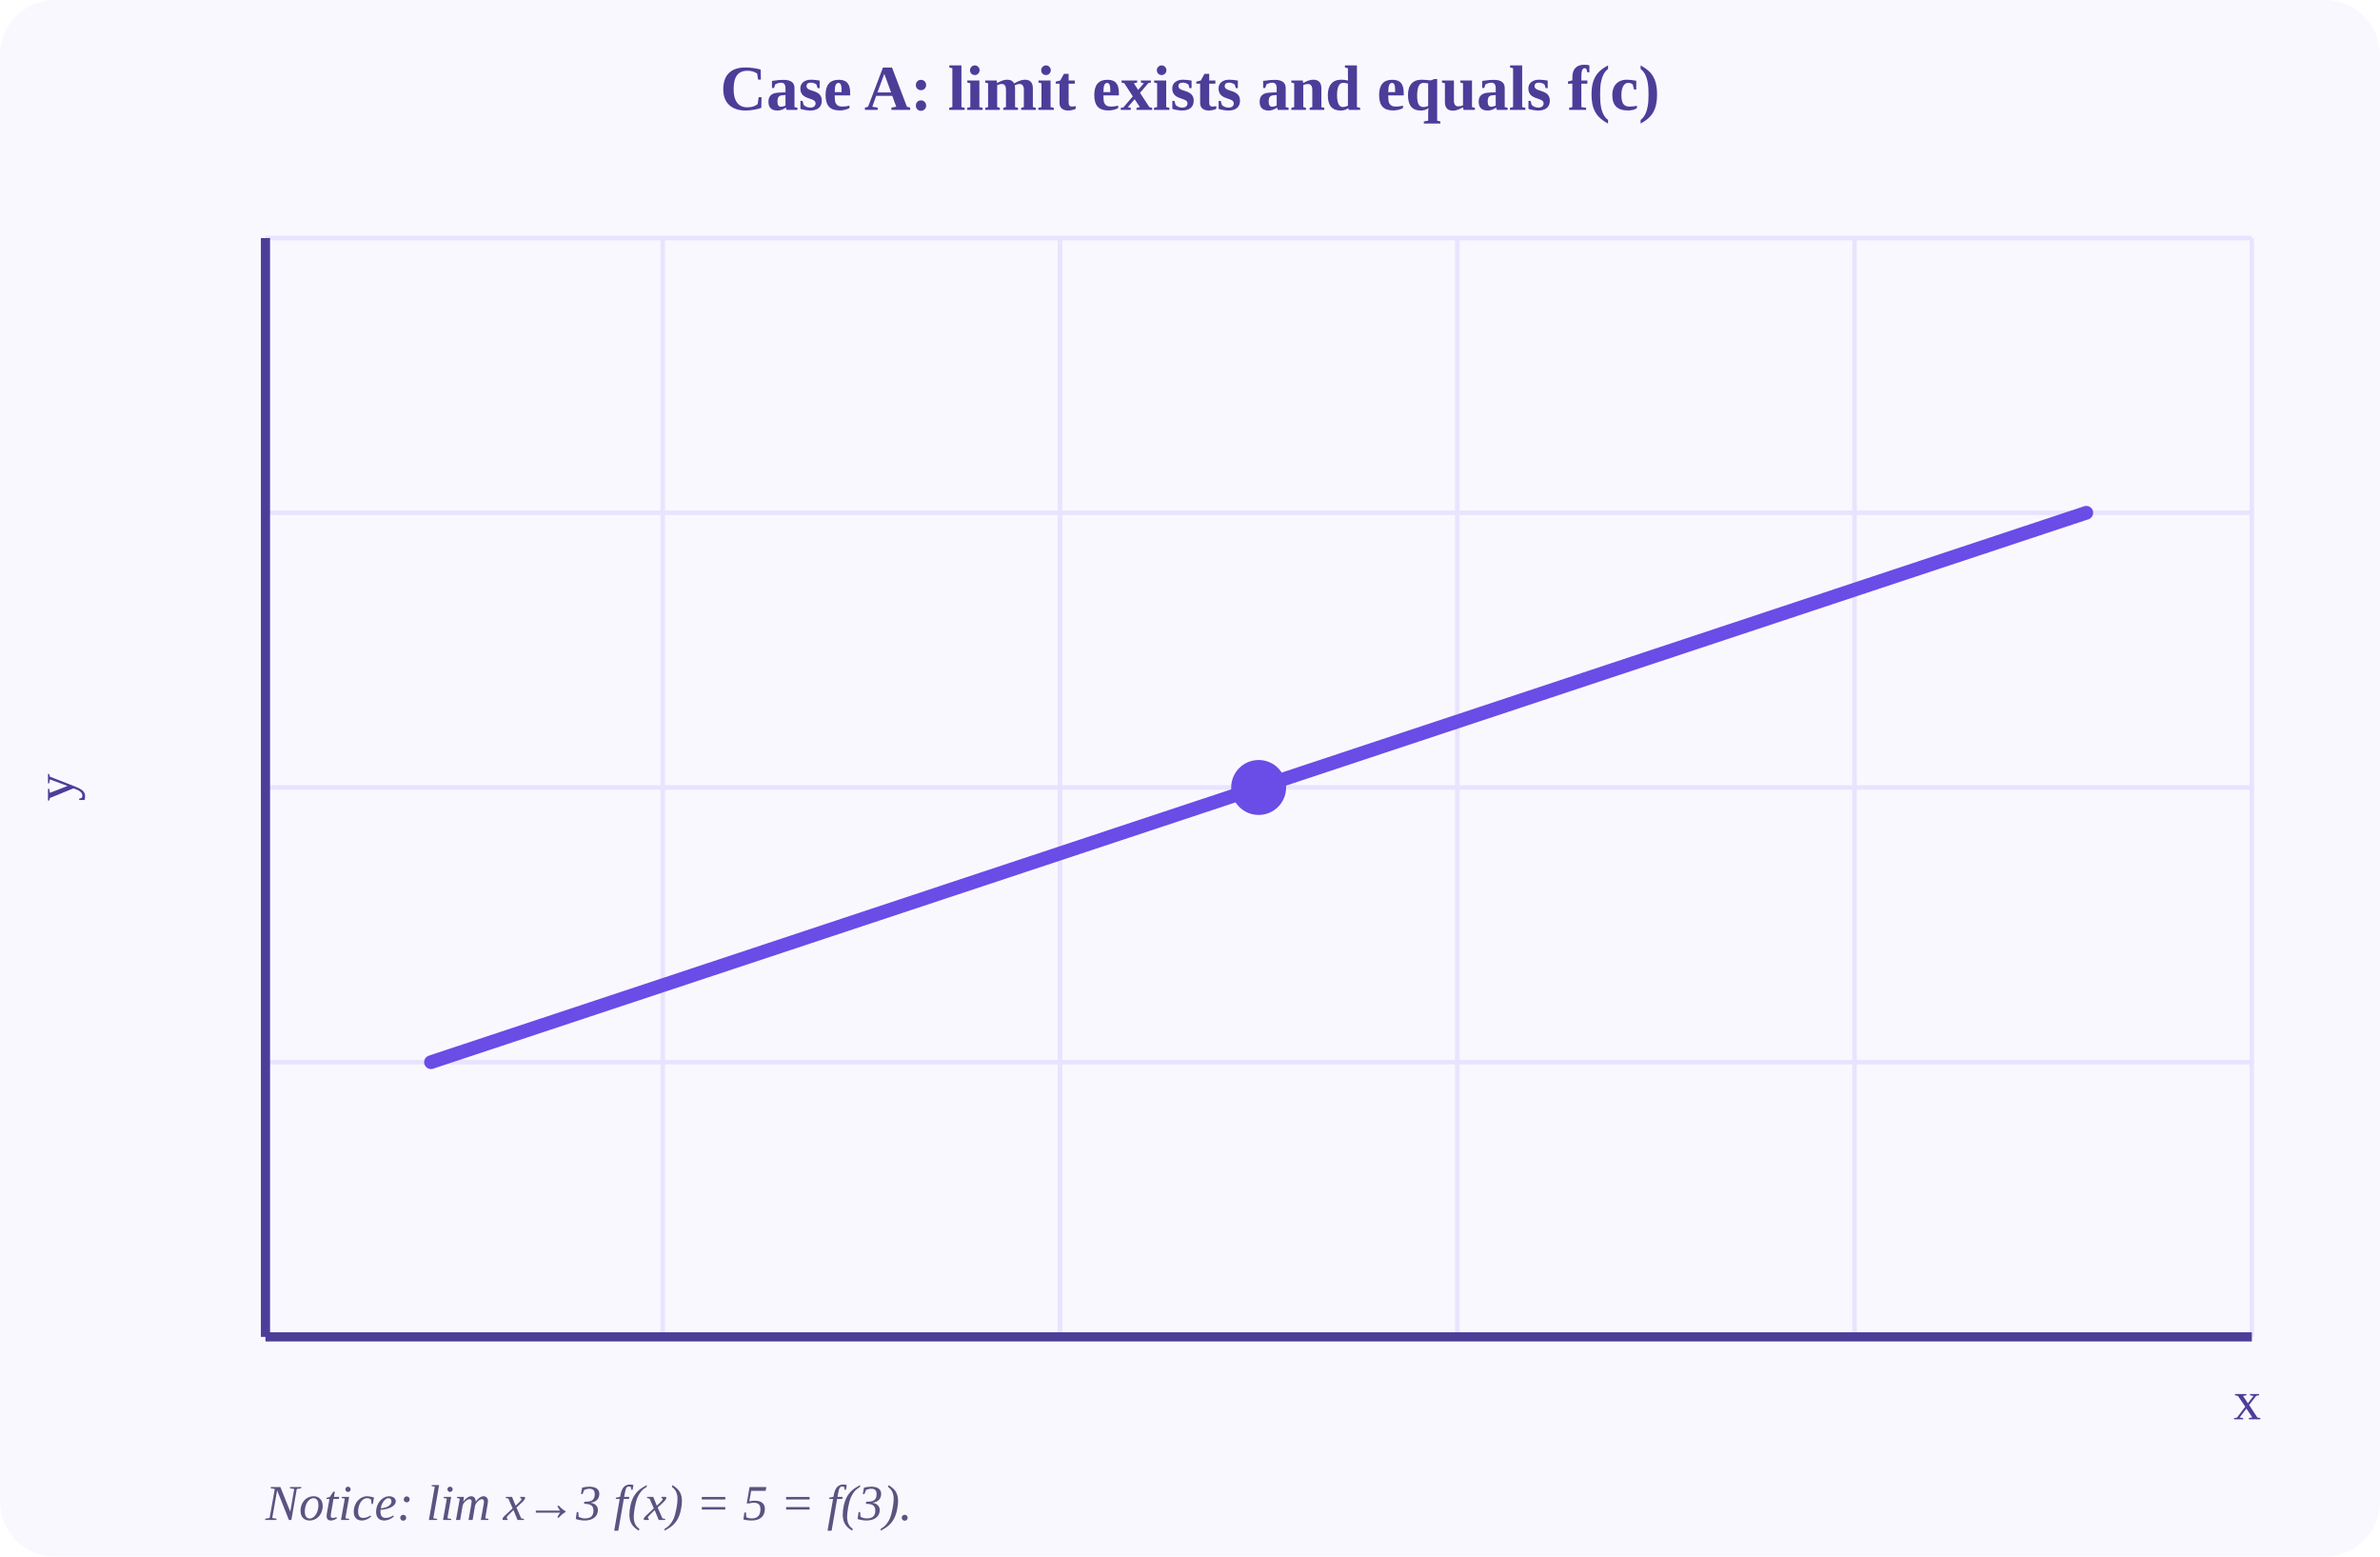
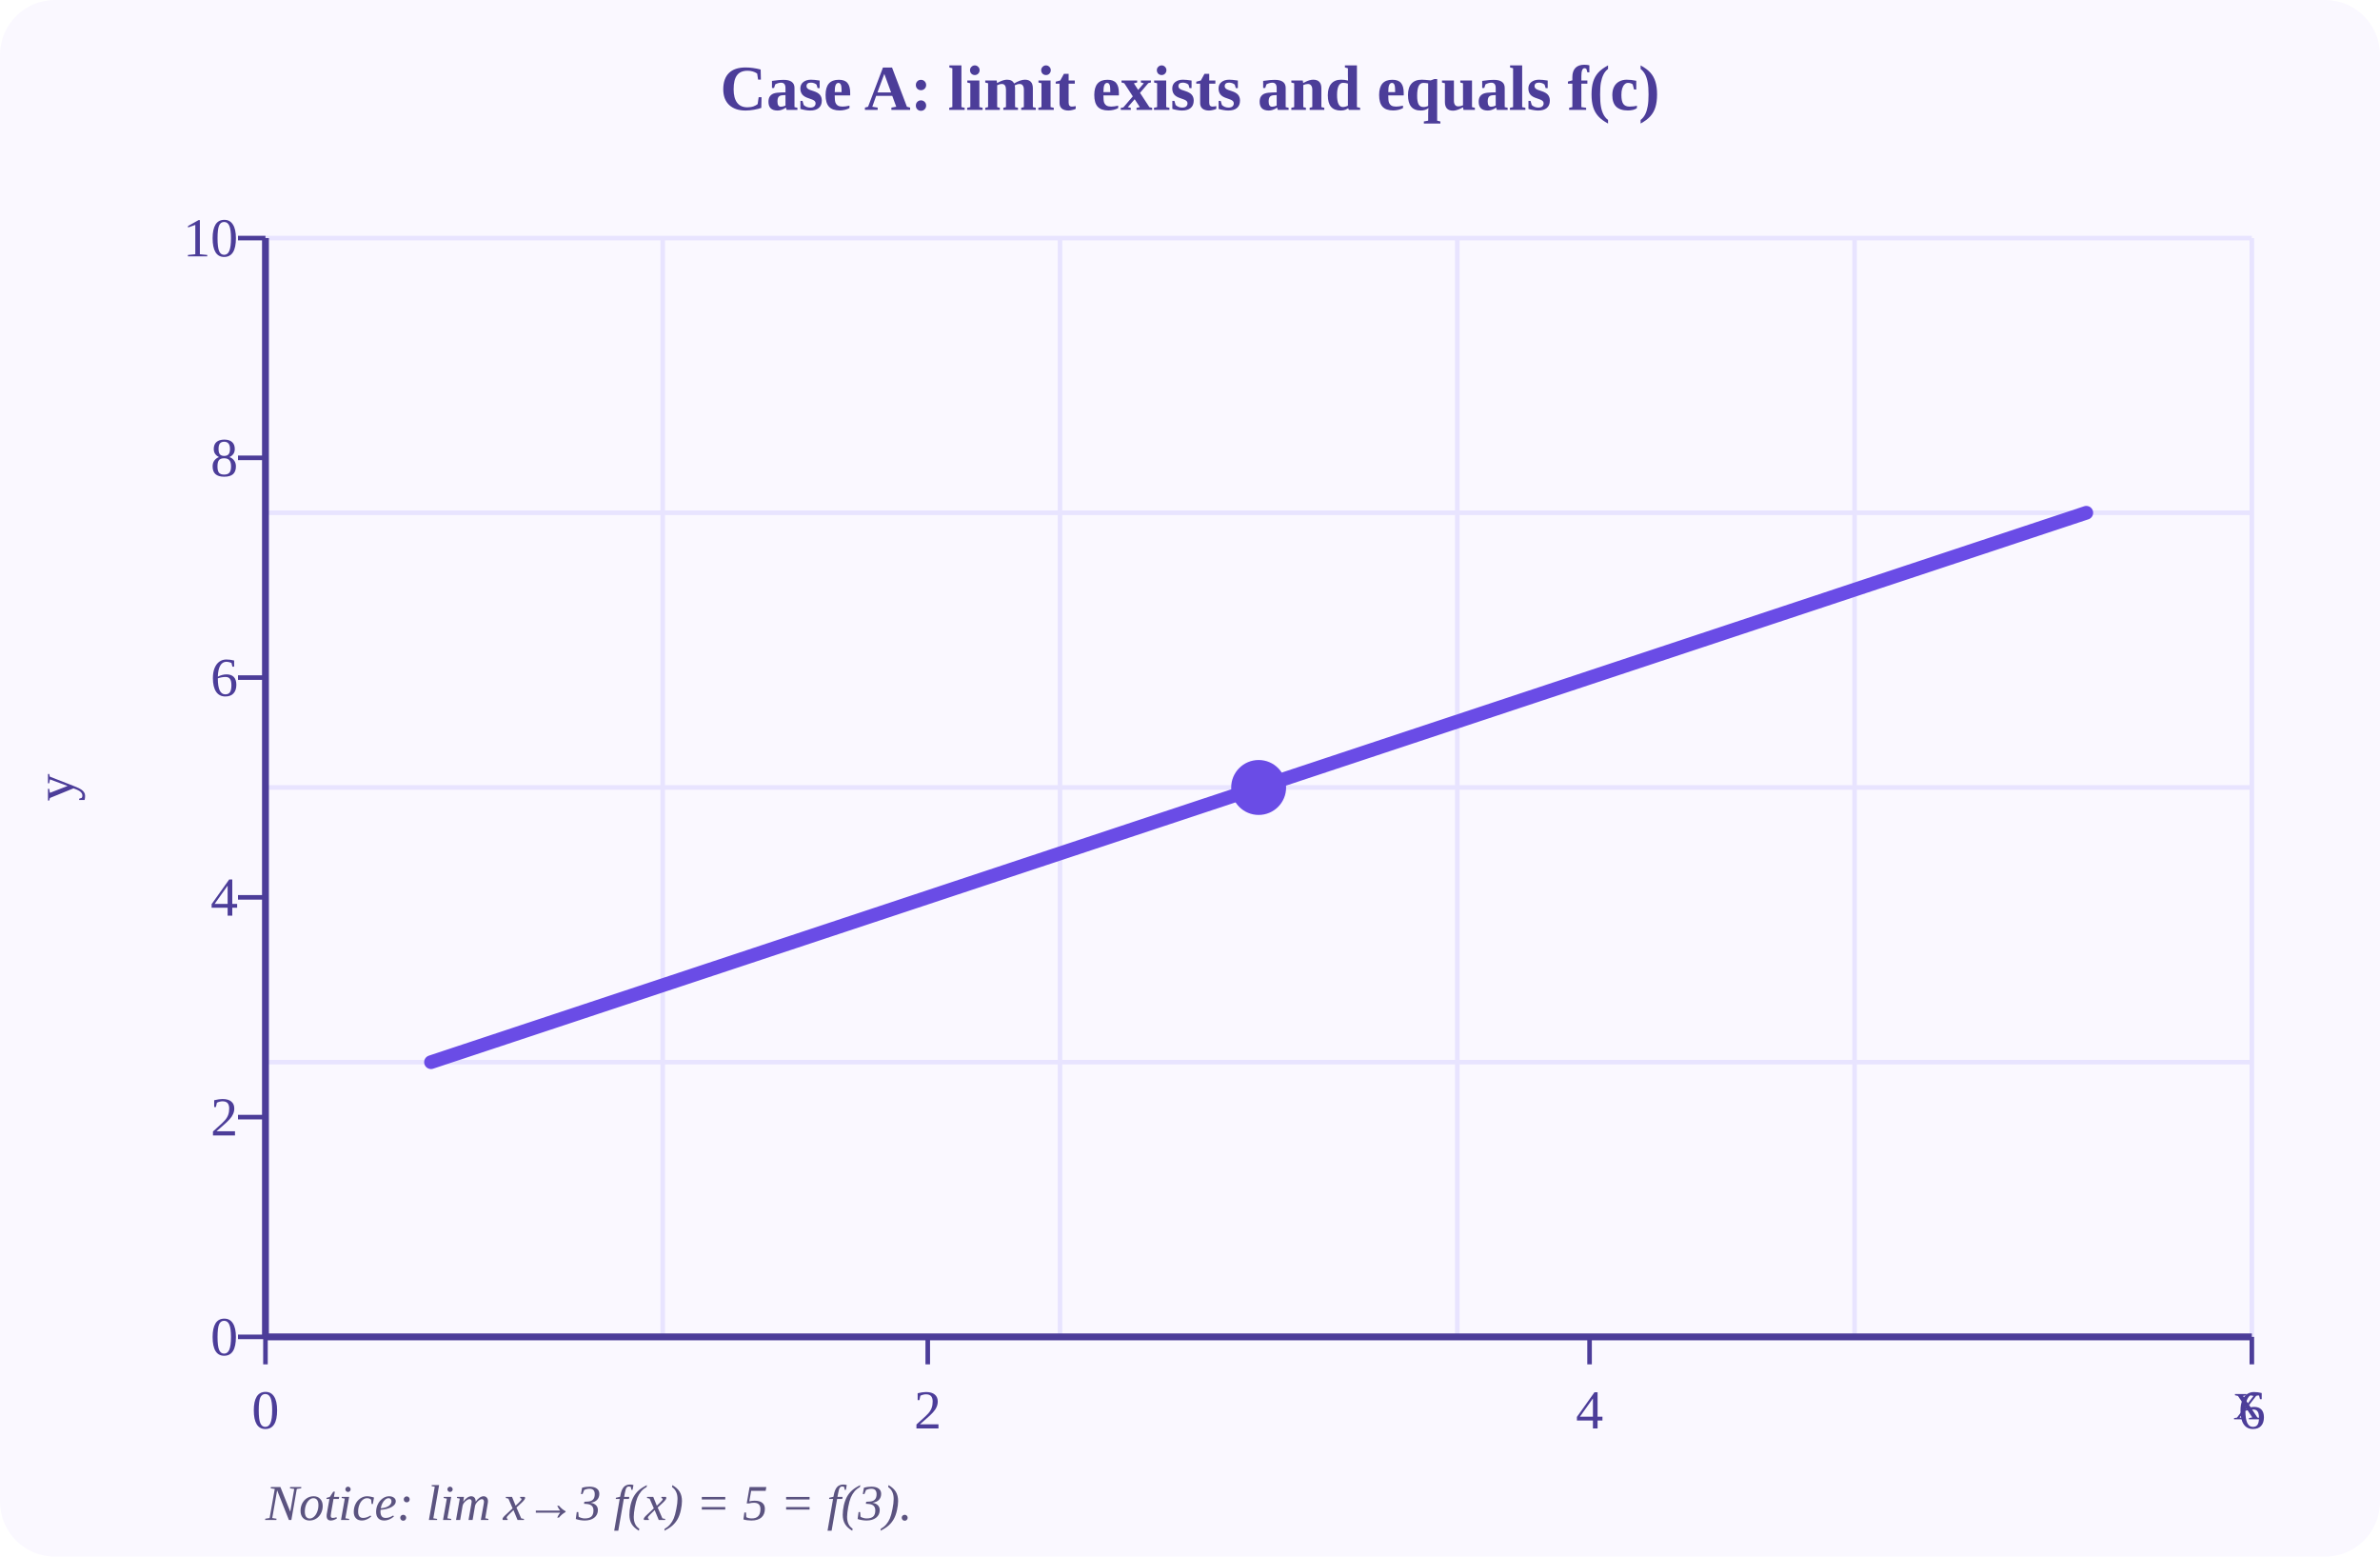
<svg xmlns="http://www.w3.org/2000/svg" viewBox="0 0 520 340" role="img" aria-label="Case A: limit exists and equals f(c)" class="ap-graph-svg">
  <rect width="520" height="340" fill="#faf8ff" rx="12" />
  <text x="260.0" y="24" text-anchor="middle" font-size="14" font-weight="700" fill="#4c3d99">Case A: limit exists and equals f(c)</text>
  <line x1="58.0" y1="52" x2="58.0" y2="292" stroke="#e8e4ff" stroke-width="1" />
  <line x1="144.8" y1="52" x2="144.8" y2="292" stroke="#e8e4ff" stroke-width="1" />
  <line x1="231.6" y1="52" x2="231.6" y2="292" stroke="#e8e4ff" stroke-width="1" />
  <line x1="318.4" y1="52" x2="318.4" y2="292" stroke="#e8e4ff" stroke-width="1" />
  <line x1="405.2" y1="52" x2="405.2" y2="292" stroke="#e8e4ff" stroke-width="1" />
  <line x1="492.0" y1="52" x2="492.0" y2="292" stroke="#e8e4ff" stroke-width="1" />
  <line x1="58" y1="52.0" x2="492" y2="52.0" stroke="#e8e4ff" stroke-width="1" />
  <line x1="58" y1="112.0" x2="492" y2="112.0" stroke="#e8e4ff" stroke-width="1" />
  <line x1="58" y1="172.0" x2="492" y2="172.0" stroke="#e8e4ff" stroke-width="1" />
  <line x1="58" y1="232.0" x2="492" y2="232.0" stroke="#e8e4ff" stroke-width="1" />
  <line x1="58" y1="292.0" x2="492" y2="292.0" stroke="#e8e4ff" stroke-width="1" />
-   <line x1="58" y1="292" x2="492" y2="292" stroke="#4c3d99" stroke-width="2" />
-   <line x1="58" y1="52" x2="58" y2="292" stroke="#4c3d99" stroke-width="2" />
+   <line x1="58" y1="292" x2="492" y2="292" stroke="#4c3d99" stroke-width="1.5" />
+   <line x1="58" y1="52" x2="58" y2="292" stroke="#4c3d99" stroke-width="1.5" />
+   <line x1="58.0" y1="292.0" x2="58.0" y2="298.0" stroke="#4c3d99" stroke-width="1" />
+   <text x="58.0" y="312.0" text-anchor="middle" font-size="12" fill="#4c3d99">0</text>
+   <line x1="202.7" y1="292.0" x2="202.7" y2="298.0" stroke="#4c3d99" stroke-width="1" />
+   <text x="202.7" y="312.0" text-anchor="middle" font-size="12" fill="#4c3d99">2</text>
+   <line x1="347.3" y1="292.0" x2="347.3" y2="298.0" stroke="#4c3d99" stroke-width="1" />
+   <text x="347.3" y="312.0" text-anchor="middle" font-size="12" fill="#4c3d99">4</text>
+   <line x1="492.0" y1="292.0" x2="492.0" y2="298.0" stroke="#4c3d99" stroke-width="1" />
+   <text x="492.0" y="312.0" text-anchor="middle" font-size="12" fill="#4c3d99">6</text>
+   <line x1="52.0" y1="292.0" x2="58.0" y2="292.0" stroke="#4c3d99" stroke-width="1" />
+   <text x="52.0" y="296.0" text-anchor="end" font-size="12" fill="#4c3d99">0</text>
+   <line x1="52.0" y1="244.0" x2="58.0" y2="244.0" stroke="#4c3d99" stroke-width="1" />
+   <text x="52.0" y="248.0" text-anchor="end" font-size="12" fill="#4c3d99">2</text>
+   <line x1="52.0" y1="196.0" x2="58.0" y2="196.0" stroke="#4c3d99" stroke-width="1" />
+   <text x="52.0" y="200.0" text-anchor="end" font-size="12" fill="#4c3d99">4</text>
+   <line x1="52.0" y1="148.0" x2="58.0" y2="148.0" stroke="#4c3d99" stroke-width="1" />
+   <text x="52.0" y="152.0" text-anchor="end" font-size="12" fill="#4c3d99">6</text>
+   <line x1="52.0" y1="100.0" x2="58.0" y2="100.0" stroke="#4c3d99" stroke-width="1" />
+   <text x="52.0" y="104.0" text-anchor="end" font-size="12" fill="#4c3d99">8</text>
+   <line x1="52.0" y1="52.0" x2="58.0" y2="52.0" stroke="#4c3d99" stroke-width="1" />
+   <text x="52.0" y="56.0" text-anchor="end" font-size="12" fill="#4c3d99">10</text>
  <text x="494.0" y="310.0" text-anchor="end" font-size="12" fill="#4c3d99">x</text>
  <text x="16" y="172.0" text-anchor="middle" font-size="12" fill="#4c3d99" transform="rotate(-90 16 172.0)">y</text>
  <polyline points="94.17,232.00 97.18,231.00 100.19,230.00 103.21,229.00 106.22,228.00 109.24,227.00 112.25,226.00 115.26,225.00 118.28,224.00 121.29,223.00 124.31,222.00 127.32,221.00 130.33,220.00 133.35,219.00 136.36,218.00 139.38,217.00 142.39,216.00 145.40,215.00 148.42,214.00 151.43,213.00 154.44,212.00 157.46,211.00 160.47,210.00 163.49,209.00 166.50,208.00 169.51,207.00 172.53,206.00 175.54,205.00 178.56,204.00 181.57,203.00 184.58,202.00 187.60,201.00 190.61,200.00 193.63,199.00 196.64,198.00 199.65,197.00 202.67,196.00 205.68,195.00 208.69,194.00 211.71,193.00 214.72,192.00 217.74,191.00 220.75,190.00 223.76,189.00 226.78,188.00 229.79,187.00 232.81,186.00 235.82,185.00 238.83,184.00 241.85,183.00 244.86,182.00 247.87,181.00 250.89,180.00 253.90,179.00 256.92,178.00 259.93,177.00 262.94,176.00 265.96,175.00 268.97,174.00 271.99,173.00 275.00,172.00 278.01,171.00 281.03,170.00 284.04,169.00 287.06,168.00 290.07,167.00 293.08,166.00 296.10,165.00 299.11,164.00 302.12,163.00 305.14,162.00 308.15,161.00 311.17,160.00 314.18,159.00 317.19,158.00 320.21,157.00 323.22,156.00 326.24,155.00 329.25,154.00 332.26,153.00 335.28,152.00 338.29,151.00 341.31,150.00 344.32,149.00 347.33,148.00 350.35,147.00 353.36,146.00 356.37,145.00 359.39,144.00 362.40,143.00 365.42,142.00 368.43,141.00 371.44,140.00 374.46,139.00 377.47,138.00 380.49,137.00 383.50,136.00 386.51,135.00 389.53,134.00 392.54,133.00 395.56,132.00 398.57,131.00 401.58,130.00 404.60,129.00 407.61,128.00 410.62,127.00 413.64,126.00 416.65,125.00 419.67,124.00 422.68,123.00 425.69,122.00 428.71,121.00 431.72,120.00 434.74,119.00 437.75,118.00 440.76,117.00 443.78,116.00 446.79,115.00 449.81,114.00 452.82,113.00 455.83,112.00" fill="none" stroke="#6a4ce6" stroke-width="3" stroke-linecap="round" />
  <circle cx="275.0" cy="172.0" r="6" fill="#6a4ce6" />
  <text x="58" y="332" font-size="11" fill="#5b5380" font-style="italic">Notice: lim x→3 f(x) = 5 = f(3).</text>
</svg>
